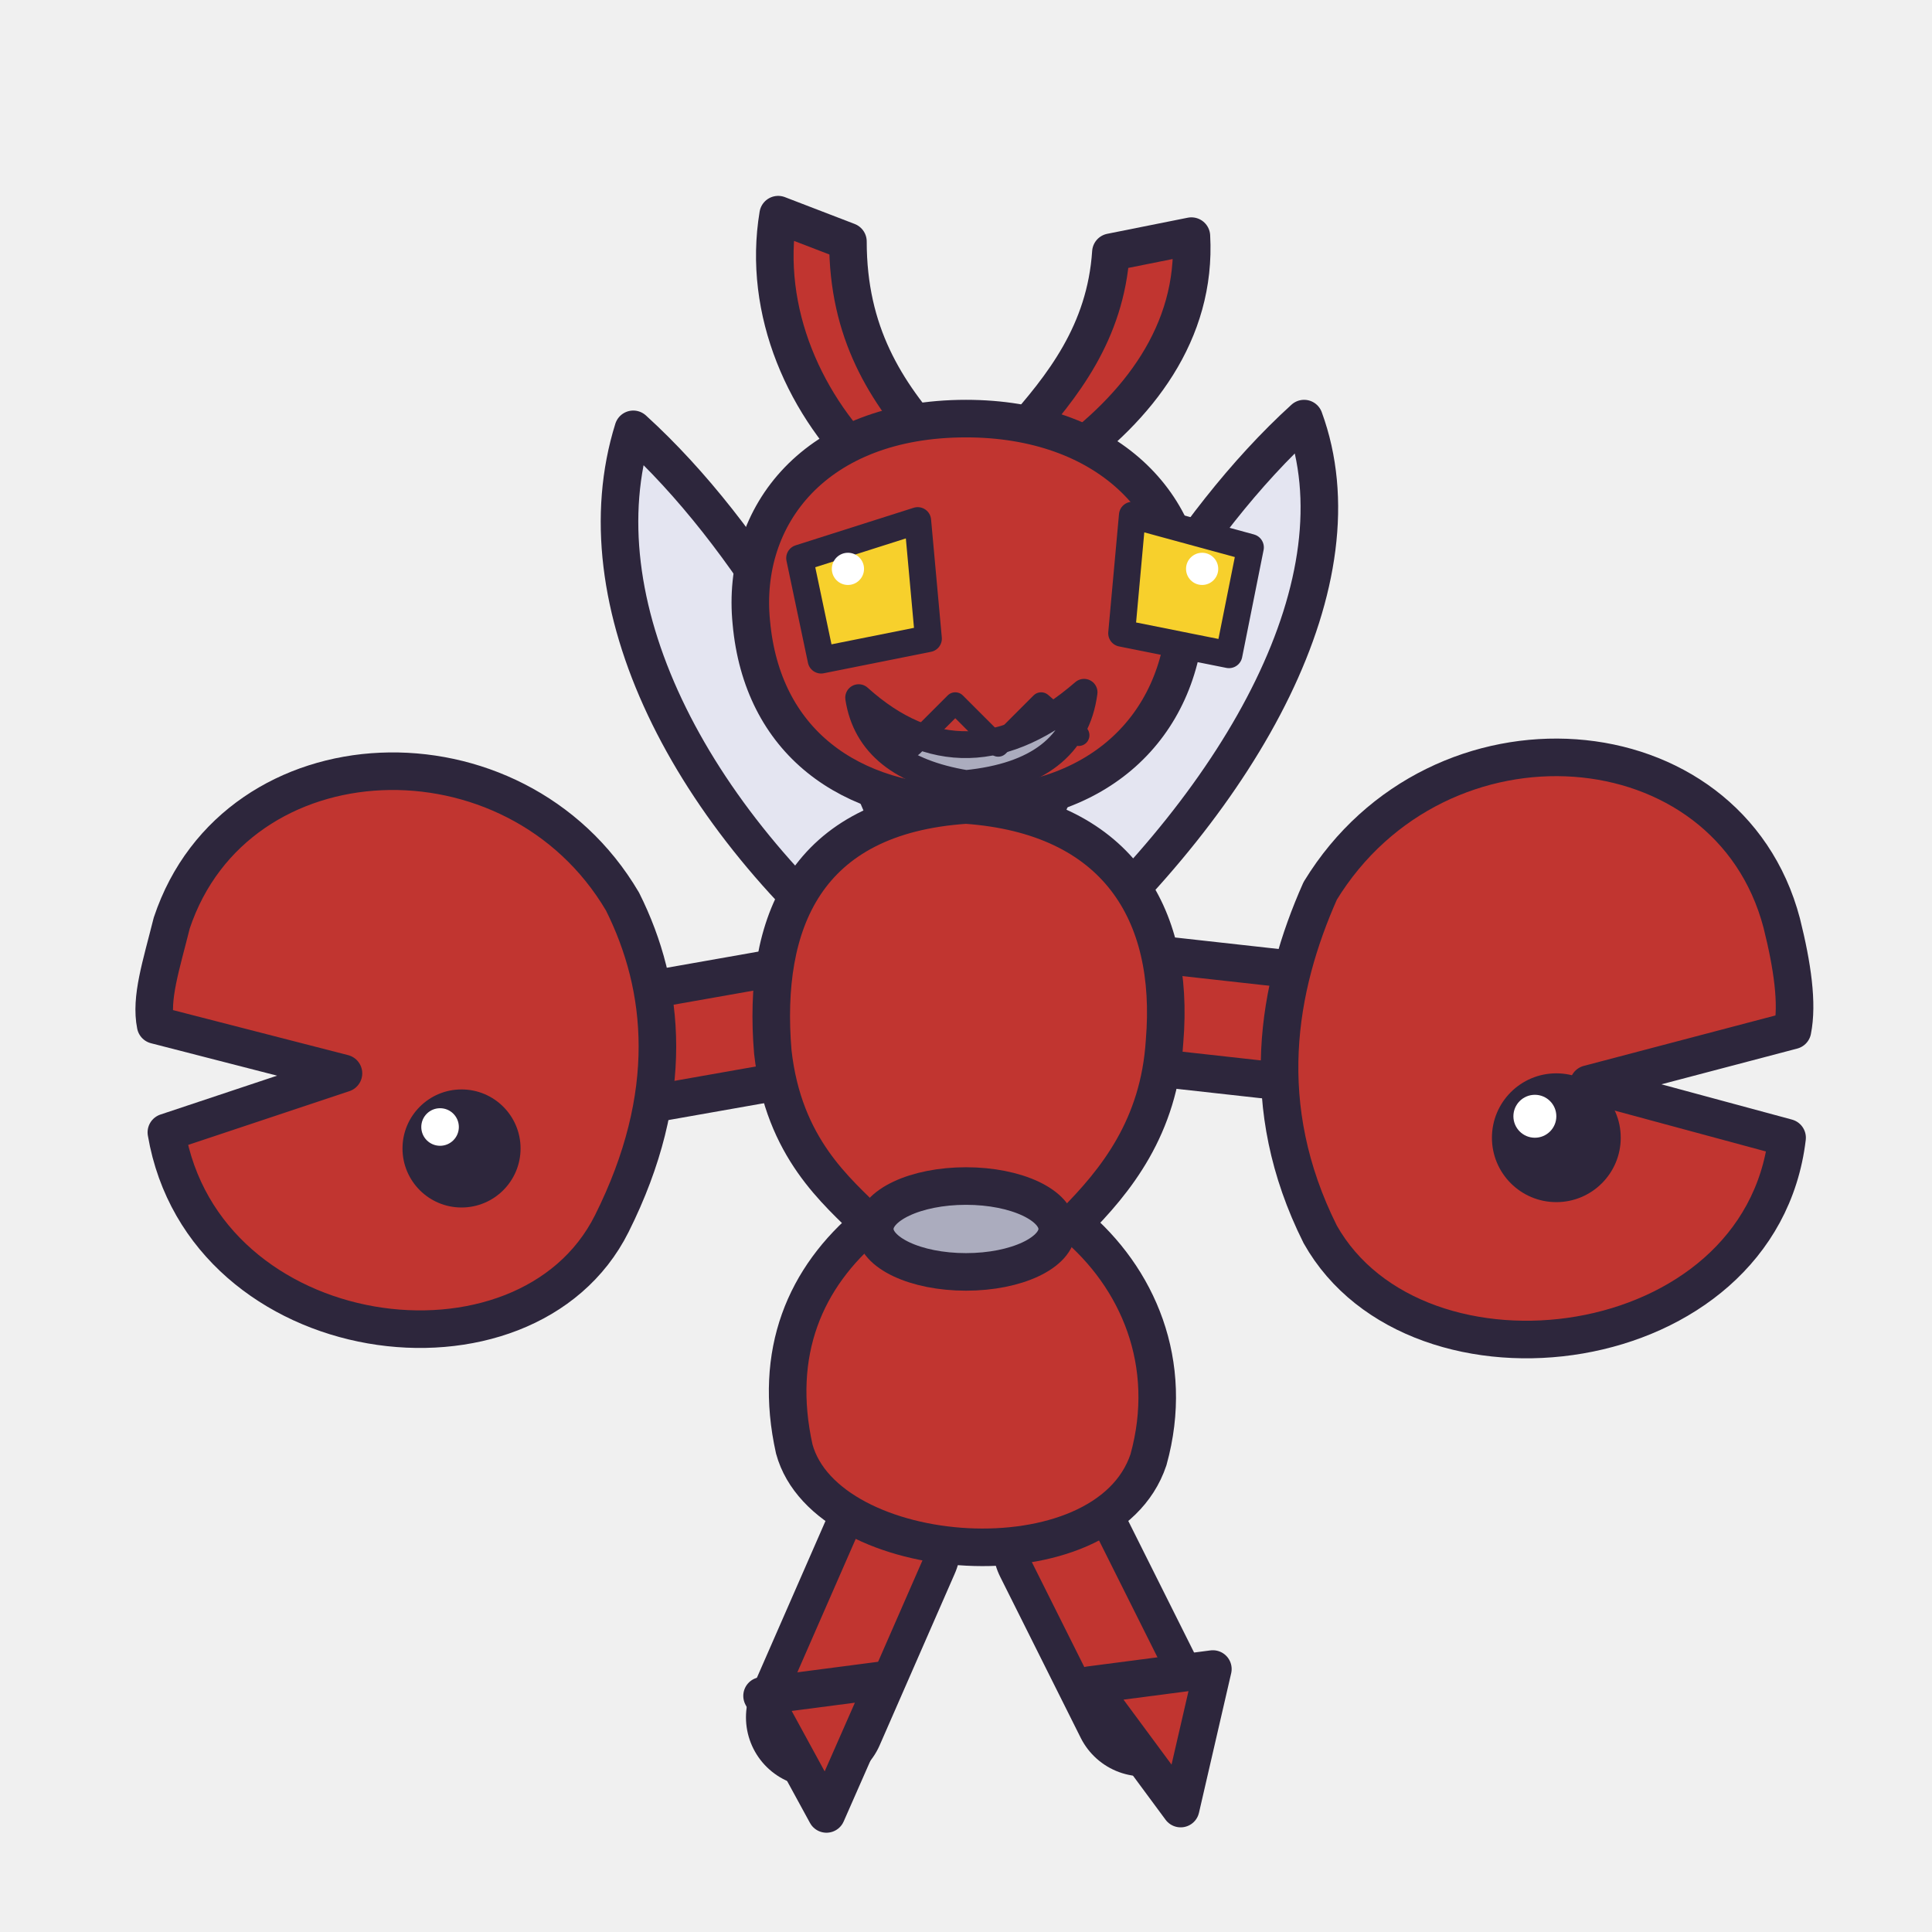
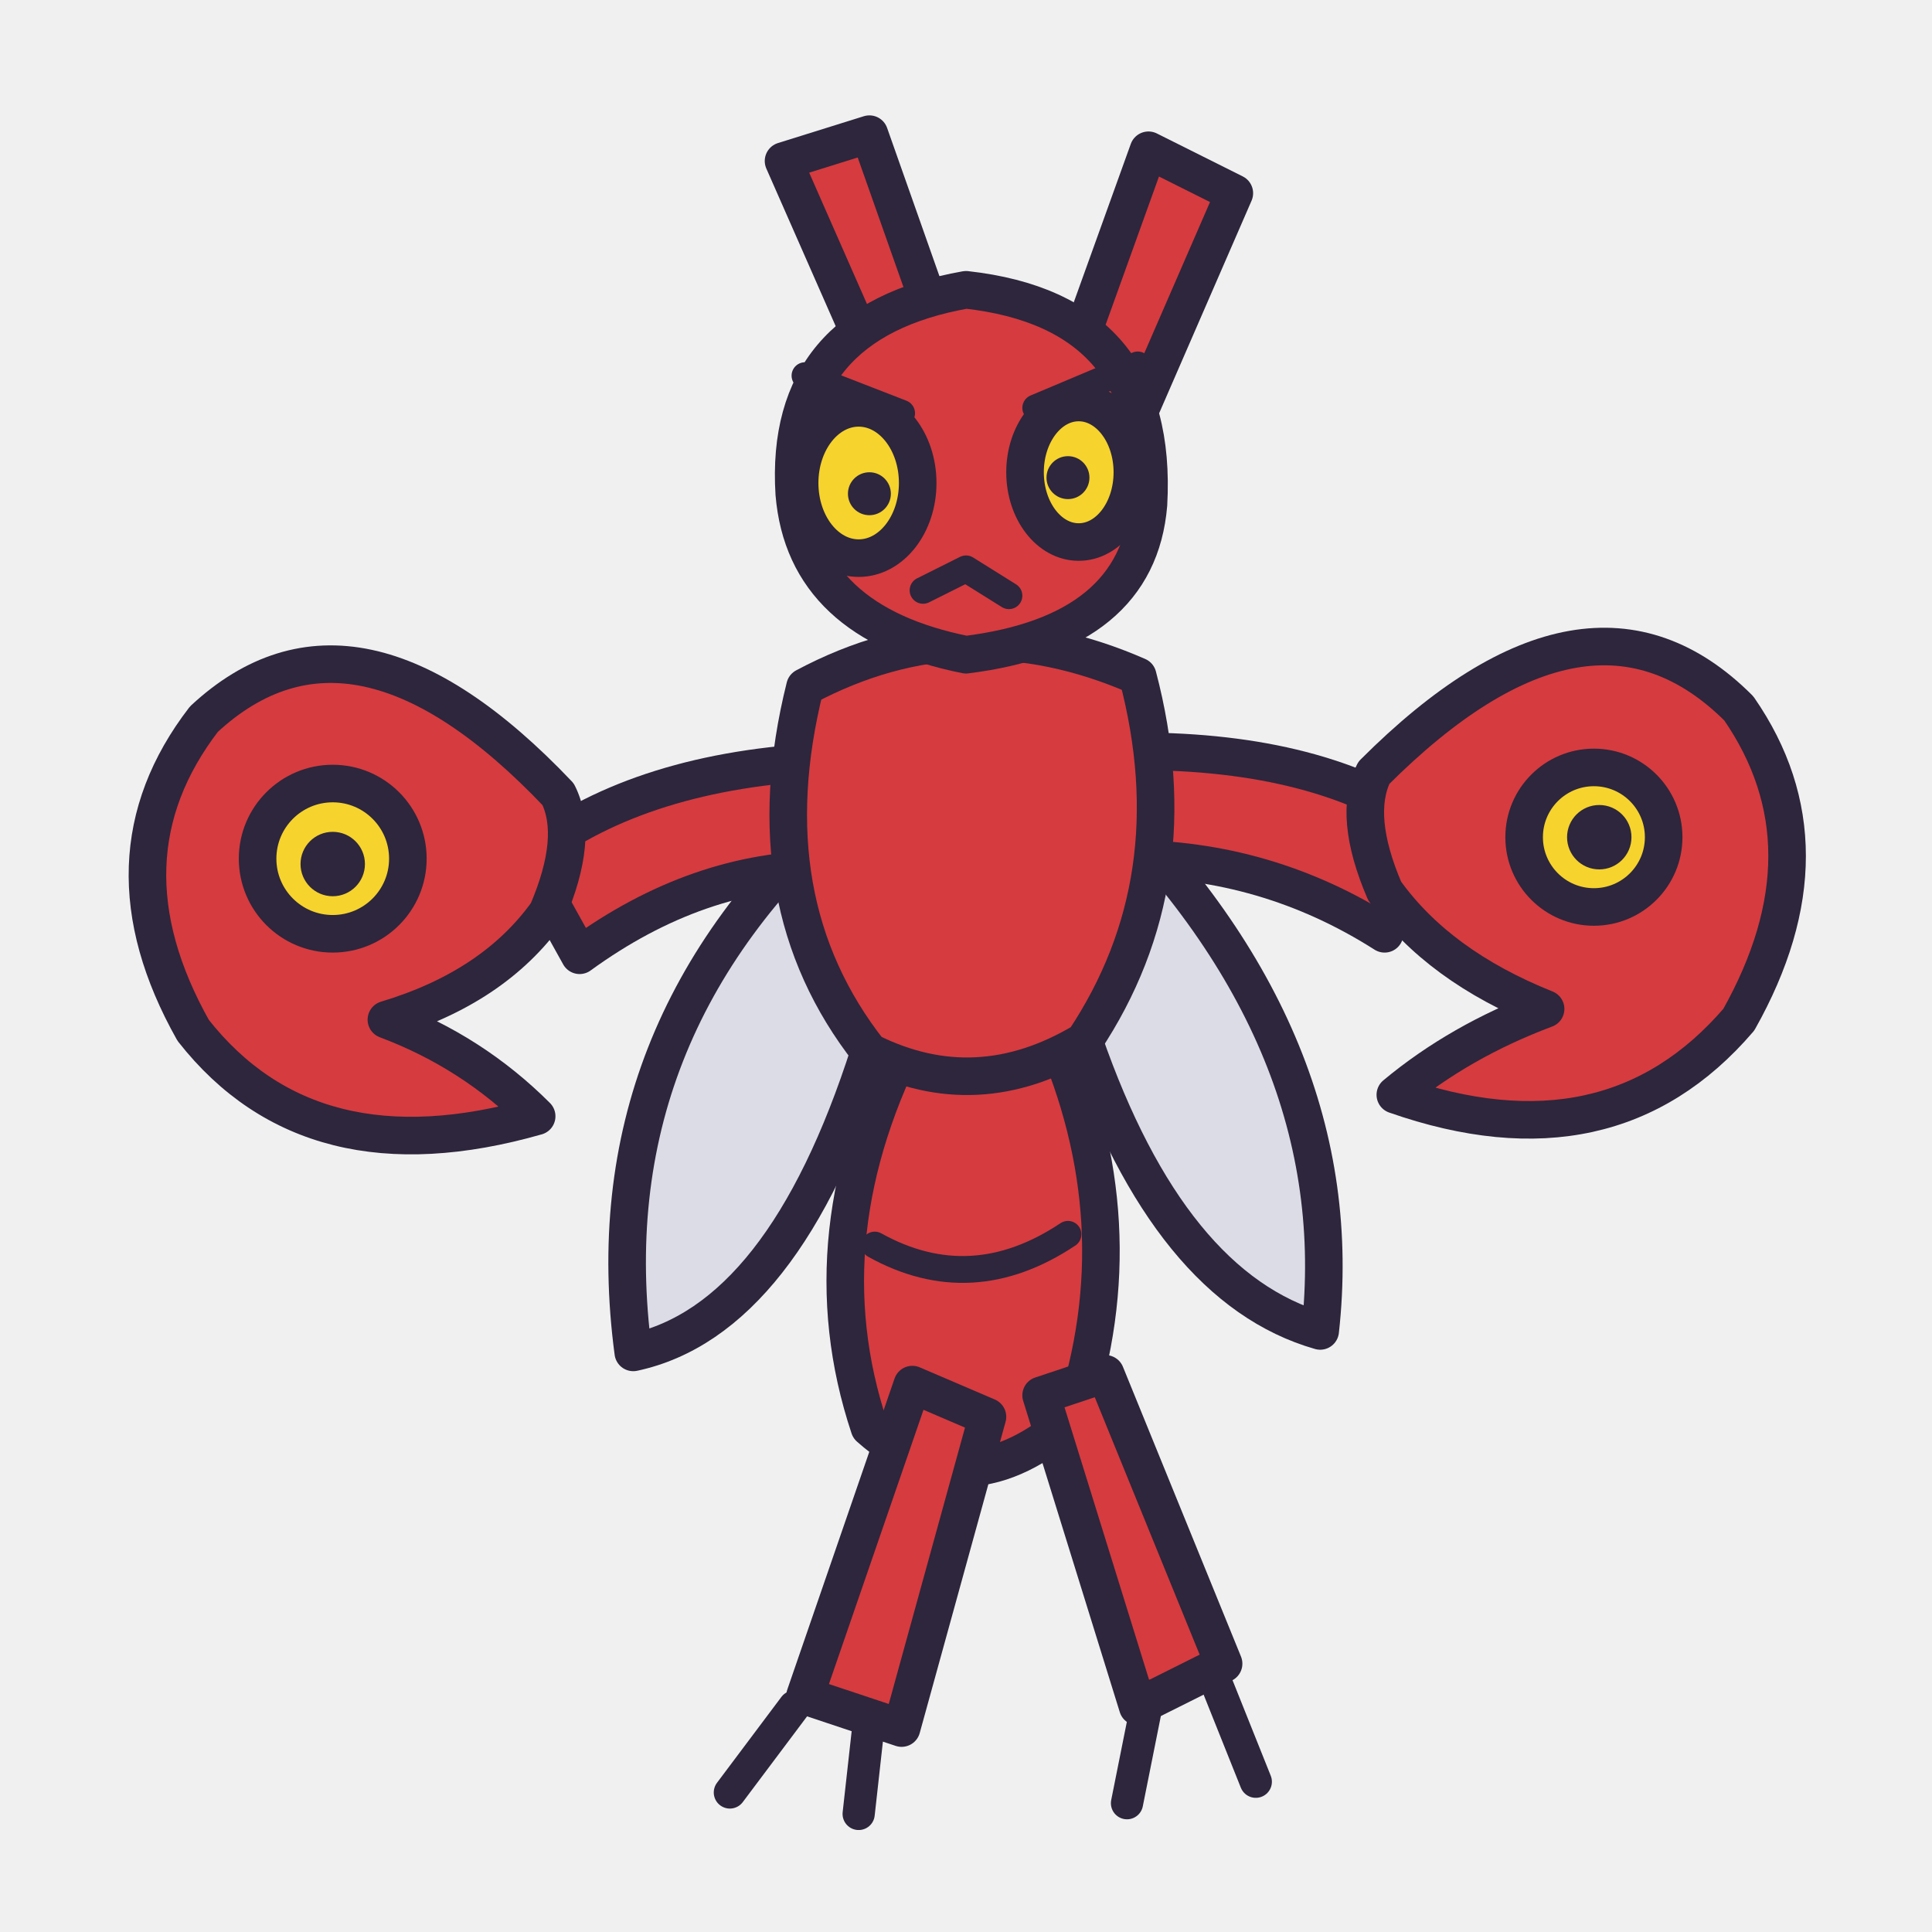
<svg xmlns="http://www.w3.org/2000/svg" viewBox="0 0 360 360">
  <g stroke="#2d263c" stroke-width="7" stroke-linejoin="round" stroke-linecap="round">
-     <path d="M165,182 C 128 152, 108 112, 118 80 C 140 100, 158 132, 169 162 Z" fill="#E4E5F1" />
-     <path d="M196,180 C 232 148, 254 108, 243 78 C 221 98, 203 130, 192 158 Z" fill="#E4E5F1" />
-     <path d="M150,190 L116,196" stroke-width="28" />
-     <path d="M212,188 L248,192" stroke-width="28" />
-     <path d="M150,190 L116,196" stroke="#C13530" stroke-width="14" />
-     <path d="M212,188 L248,192" stroke="#C13530" stroke-width="14" />
-     <path d="M166,288 L152,320" stroke-width="26" />
-     <path d="M198,288 L213,318" stroke-width="26" />
-     <path d="M166,288 L152,320" stroke="#C13530" stroke-width="13" />
-     <path d="M198,288 L213,318" stroke="#C13530" stroke-width="13" />
-     <path d="M142,316 L165,313 L154,338 Z" fill="#C13530" />
-     <path d="M203,314 L226,311 L220,337 Z" fill="#C13530" />
-     <path d="M180,150 C 150 152, 142 172, 144 196 C 146 214, 156 222, 162 228 C 150 238, 144 252, 148 270 C 154 292, 206 296, 214 272 C 219 254, 212 238, 200 228 C 208 220, 216 210, 217 194 C 219 170, 208 152, 180 150 Z" fill="#C13530" />
-     <ellipse cx="180" cy="229" rx="17" ry="8" fill="#ABACBE" />
-     <path d="M116,168 C 96 134, 44 136, 32 172 C 30 180, 28 186, 29 191 L 64 200 L 31 211 C 38 252, 98 260, 114 228 C 126 204 124 184 116 168 Z" fill="#C13530" />
-     <path d="M246,166 C 268 130, 322 134, 332 172 C 334 180, 335 187, 334 192 L 296 202 L 333 212 C 328 254, 264 262, 246 230 C 234 206 238 184 246 166 Z" fill="#C13530" />
-     <circle cx="86" cy="214" r="11" fill="#2d263c" stroke="none" />
-     <circle cx="290" cy="212" r="12" fill="#2d263c" stroke="none" />
-     <circle cx="82" cy="210" r="3.5" fill="#ffffff" stroke="none" />
-     <circle cx="286" cy="208" r="4" fill="#ffffff" stroke="none" />
-     <path d="M163,88 C 150 76, 142 58, 145 40 L 158 45 C 158 62, 165 73, 174 83 Z" fill="#C13530" />
-     <path d="M198,86 C 212 76, 223 62, 222 44 L 207 47 C 206 62, 198 72, 190 81 Z" fill="#C13530" />
-     <path d="M180,78 C 152 78, 138 96, 140 116 C 142 138, 158 150, 181 150 C 204 150, 220 136, 221 114 C 222 94, 206 78, 180 78 Z" fill="#C13530" />
-     <path d="M160,130 Q 180 148 202 129 Q 200 144 180 146 Q 162 143 160 130 Z" fill="#ABACBE" stroke-width="5" />
-     <path d="M162,132 L170,139 L178,131 L186,139 L194,131 L201,137" fill="none" stroke-width="4" />
-     <path d="M149,104 L171,97 L173,119 L153,123 Z" fill="#F7D02C" stroke-width="5" />
-     <path d="M211,96 L233,102 L229,122 L209,118 Z" fill="#F7D02C" stroke-width="5" />
-     <circle cx="158" cy="106" r="3" fill="#ffffff" stroke="none" />
-     <circle cx="224" cy="106" r="3" fill="#ffffff" stroke="none" />
+     <path d="M158 150 Q110 192 118 252 Q146 246 162 196 Q168 168 158 150 Z" fill="#dcdce6" />
+     <path d="M205 148 Q252 194 246 248 Q218 240 202 194 Q196 166 205 148 Z" fill="#dcdce6" />
+     <path d="M168 80 L146 30 L162 25 L180 76 Z" fill="#d63b3f" />
+     <path d="M196 78 L214 28 L230 36 L210 82 Z" fill="#d63b3f" />
+     <path d="M152 142 Q118 144 98 160 L108 178 Q130 162 154 162 Z" fill="#d63b3f" />
+     <path d="M212 140 Q246 140 266 154 L258 174 Q236 160 210 160 Z" fill="#d63b3f" />
+     <path d="M104 148 Q66 108 38 134 Q18 160 36 192 Q58 220 100 208 Q88 196 72 190 Q92 184 102 170 Q108 156 104 148 Z" fill="#d63b3f" />
+     <path d="M256 144 Q296 104 324 132 Q342 158 324 190 Q300 218 260 204 Q272 194 288 188 Q268 180 258 166 Q252 152 256 144 Z" fill="#d63b3f" />
+     <circle cx="62" cy="160" r="14" fill="#f6d32d" />
+     <circle cx="62" cy="161" r="6" fill="#2d263c" stroke="none" />
+     <circle cx="297" cy="156" r="13" fill="#f6d32d" />
+     <circle cx="298" cy="156" r="6" fill="#2d263c" stroke="none" />
+     <path d="M170 192 Q150 230 162 266 Q180 282 200 264 Q212 228 196 192 Z" fill="#d63b3f" />
+     <path d="M163 232 Q181 242 199 230" fill="none" stroke-width="5" />
+     <path d="M170 258 L150 316 L168 322 L184 264 Z" fill="#d63b3f" />
+     <path d="M194 260 L212 318 L228 310 L206 256 Z" fill="#d63b3f" />
+     <path d="M148 318 L136 334" fill="none" stroke-width="6" />
+     <path d="M162 320 L160 338" fill="none" stroke-width="6" />
+     <path d="M214 316 L210 336" fill="none" stroke-width="6" />
+     <path d="M226 312 L234 332" fill="none" stroke-width="6" />
+     <path d="M150 128 Q140 168 162 196 Q182 206 202 194 Q222 164 212 126 Q180 112 150 128 Z" fill="#d63b3f" />
+     <path d="M148 92 Q146 60 180 54 Q216 58 214 94 Q212 118 180 122 Q150 116 148 92 Z" fill="#d63b3f" />
+     <ellipse cx="160" cy="90" rx="11" ry="14" fill="#f6d32d" />
+     <ellipse cx="201" cy="88" rx="10" ry="13" fill="#f6d32d" />
+     <circle cx="162" cy="92" r="4" fill="#2d263c" stroke="none" />
+     <circle cx="199" cy="89" r="4" fill="#2d263c" stroke="none" />
+     <path d="M150 70 L168 77" fill="none" stroke-width="5" />
+     <path d="M212 68 L193 76" fill="none" stroke-width="5" />
+     <path d="M172 110 L180 106 L188 111" fill="none" stroke-width="5" />
  </g>
</svg>
